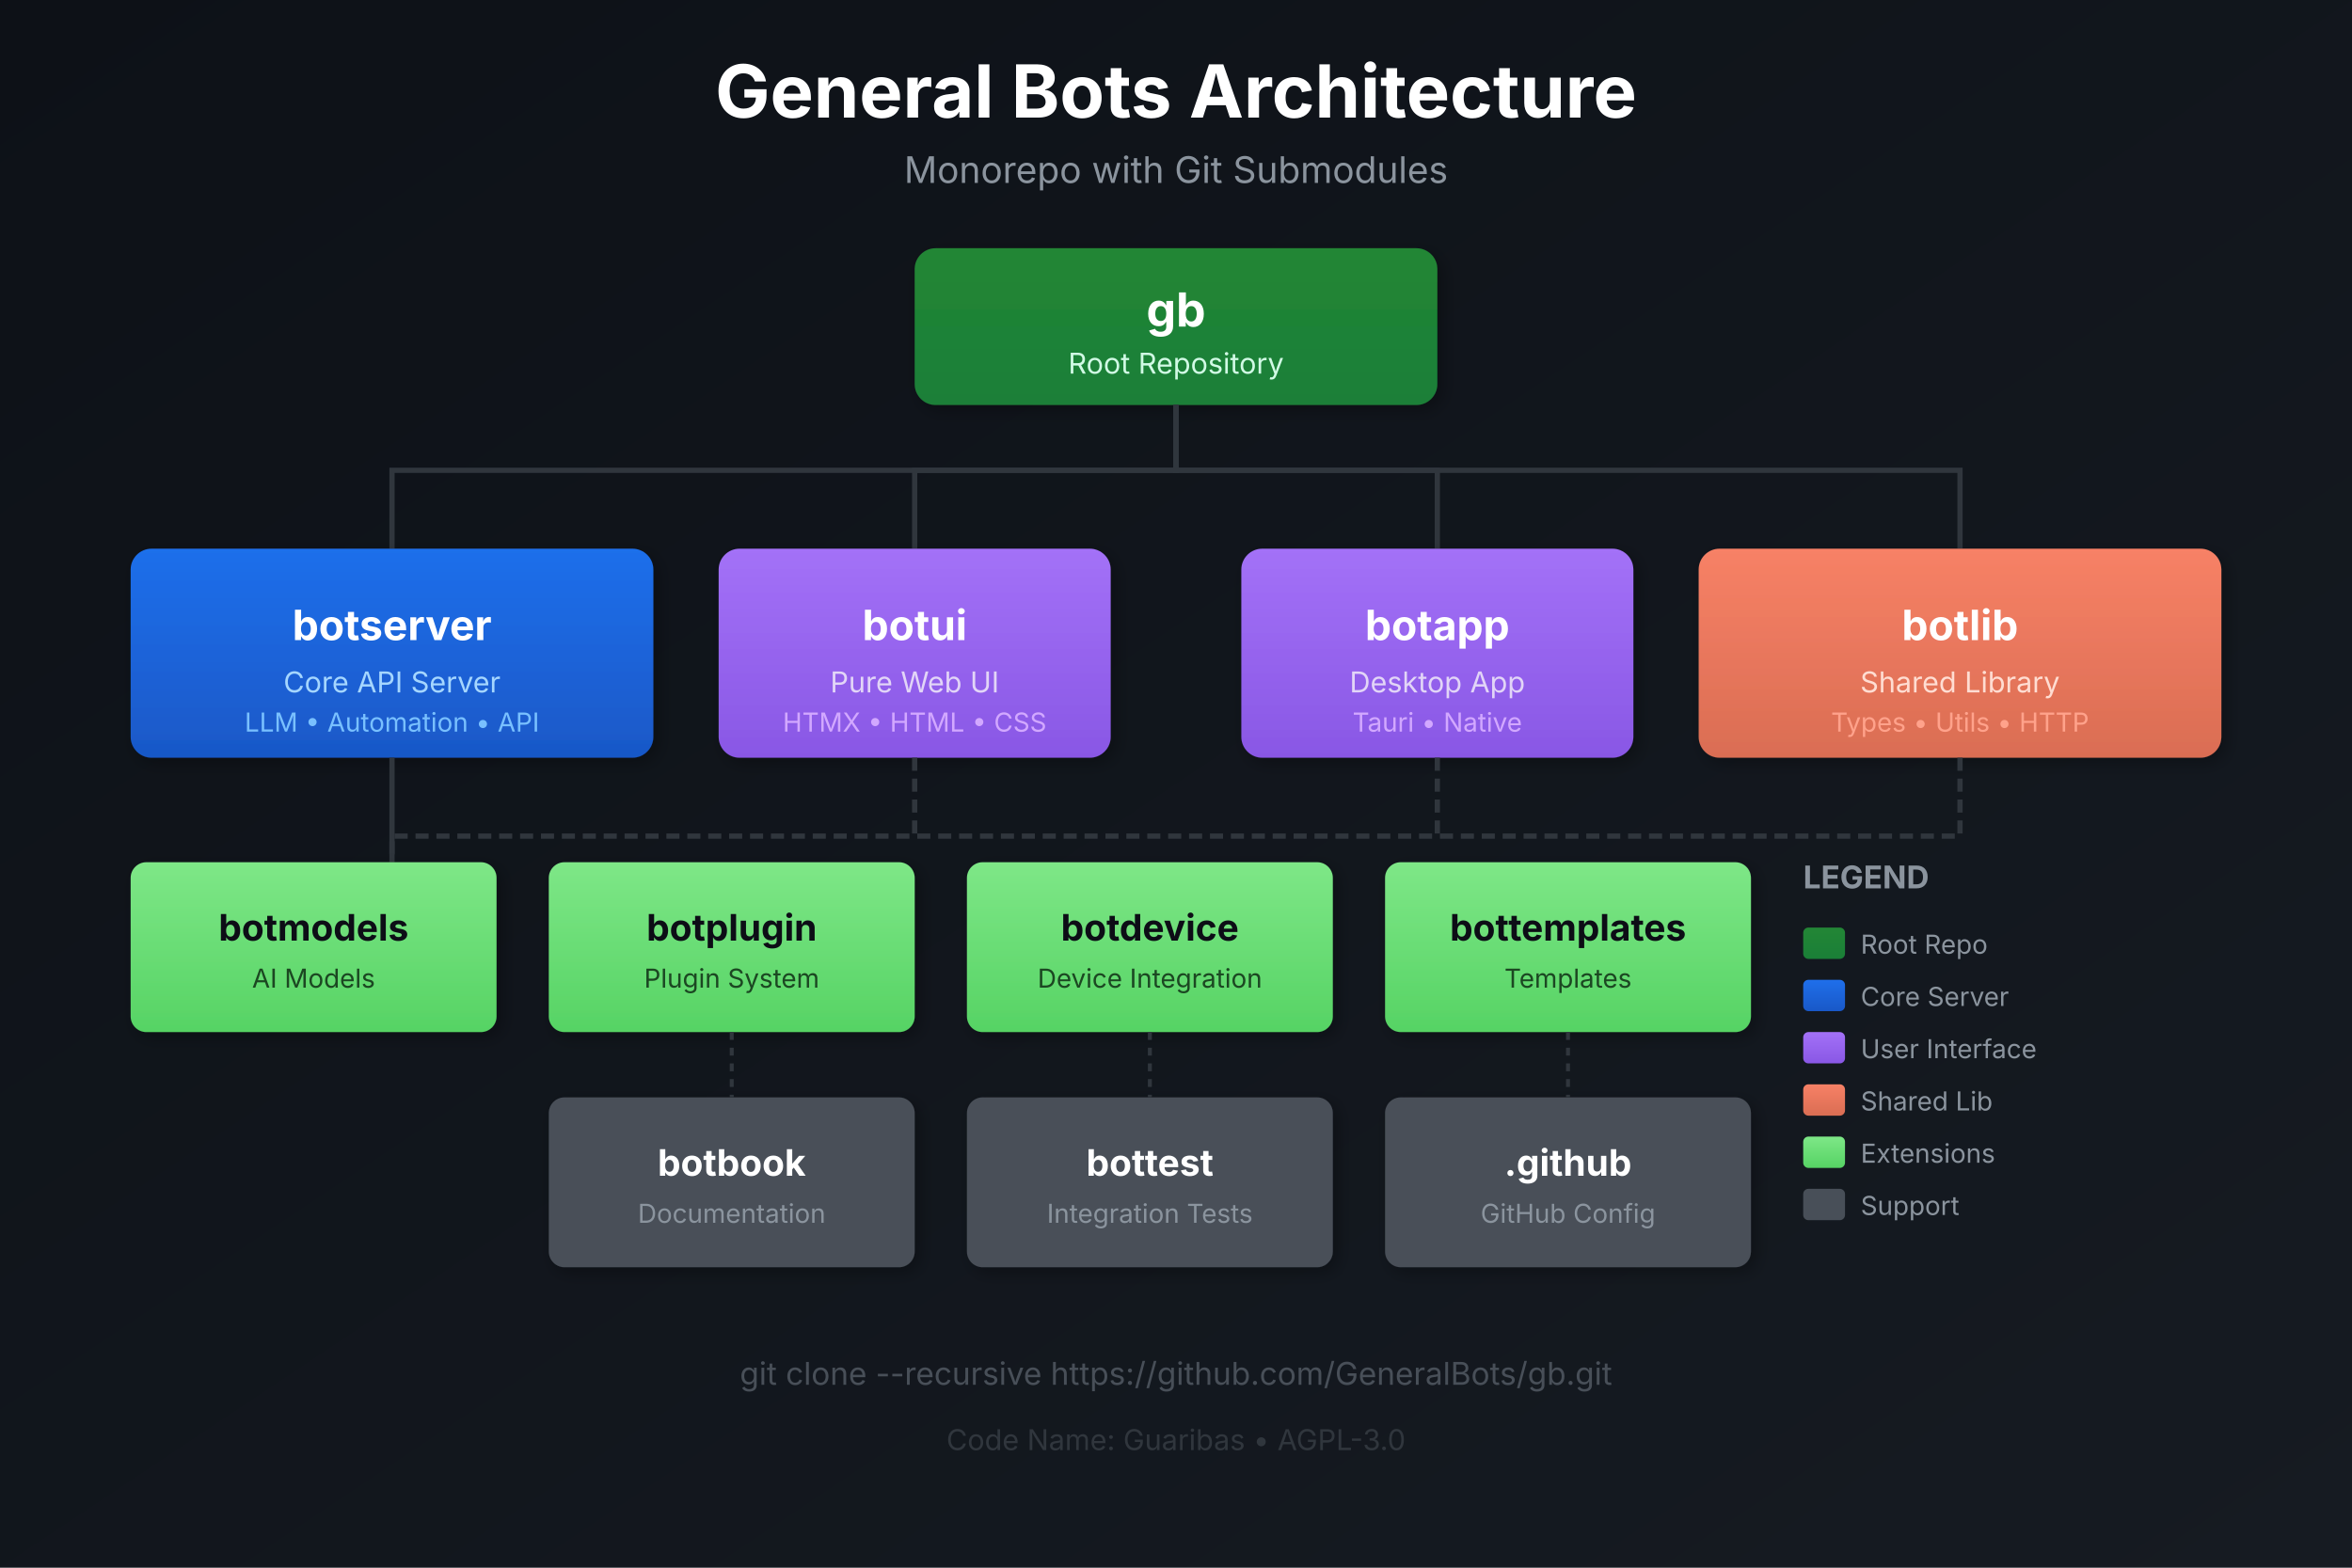
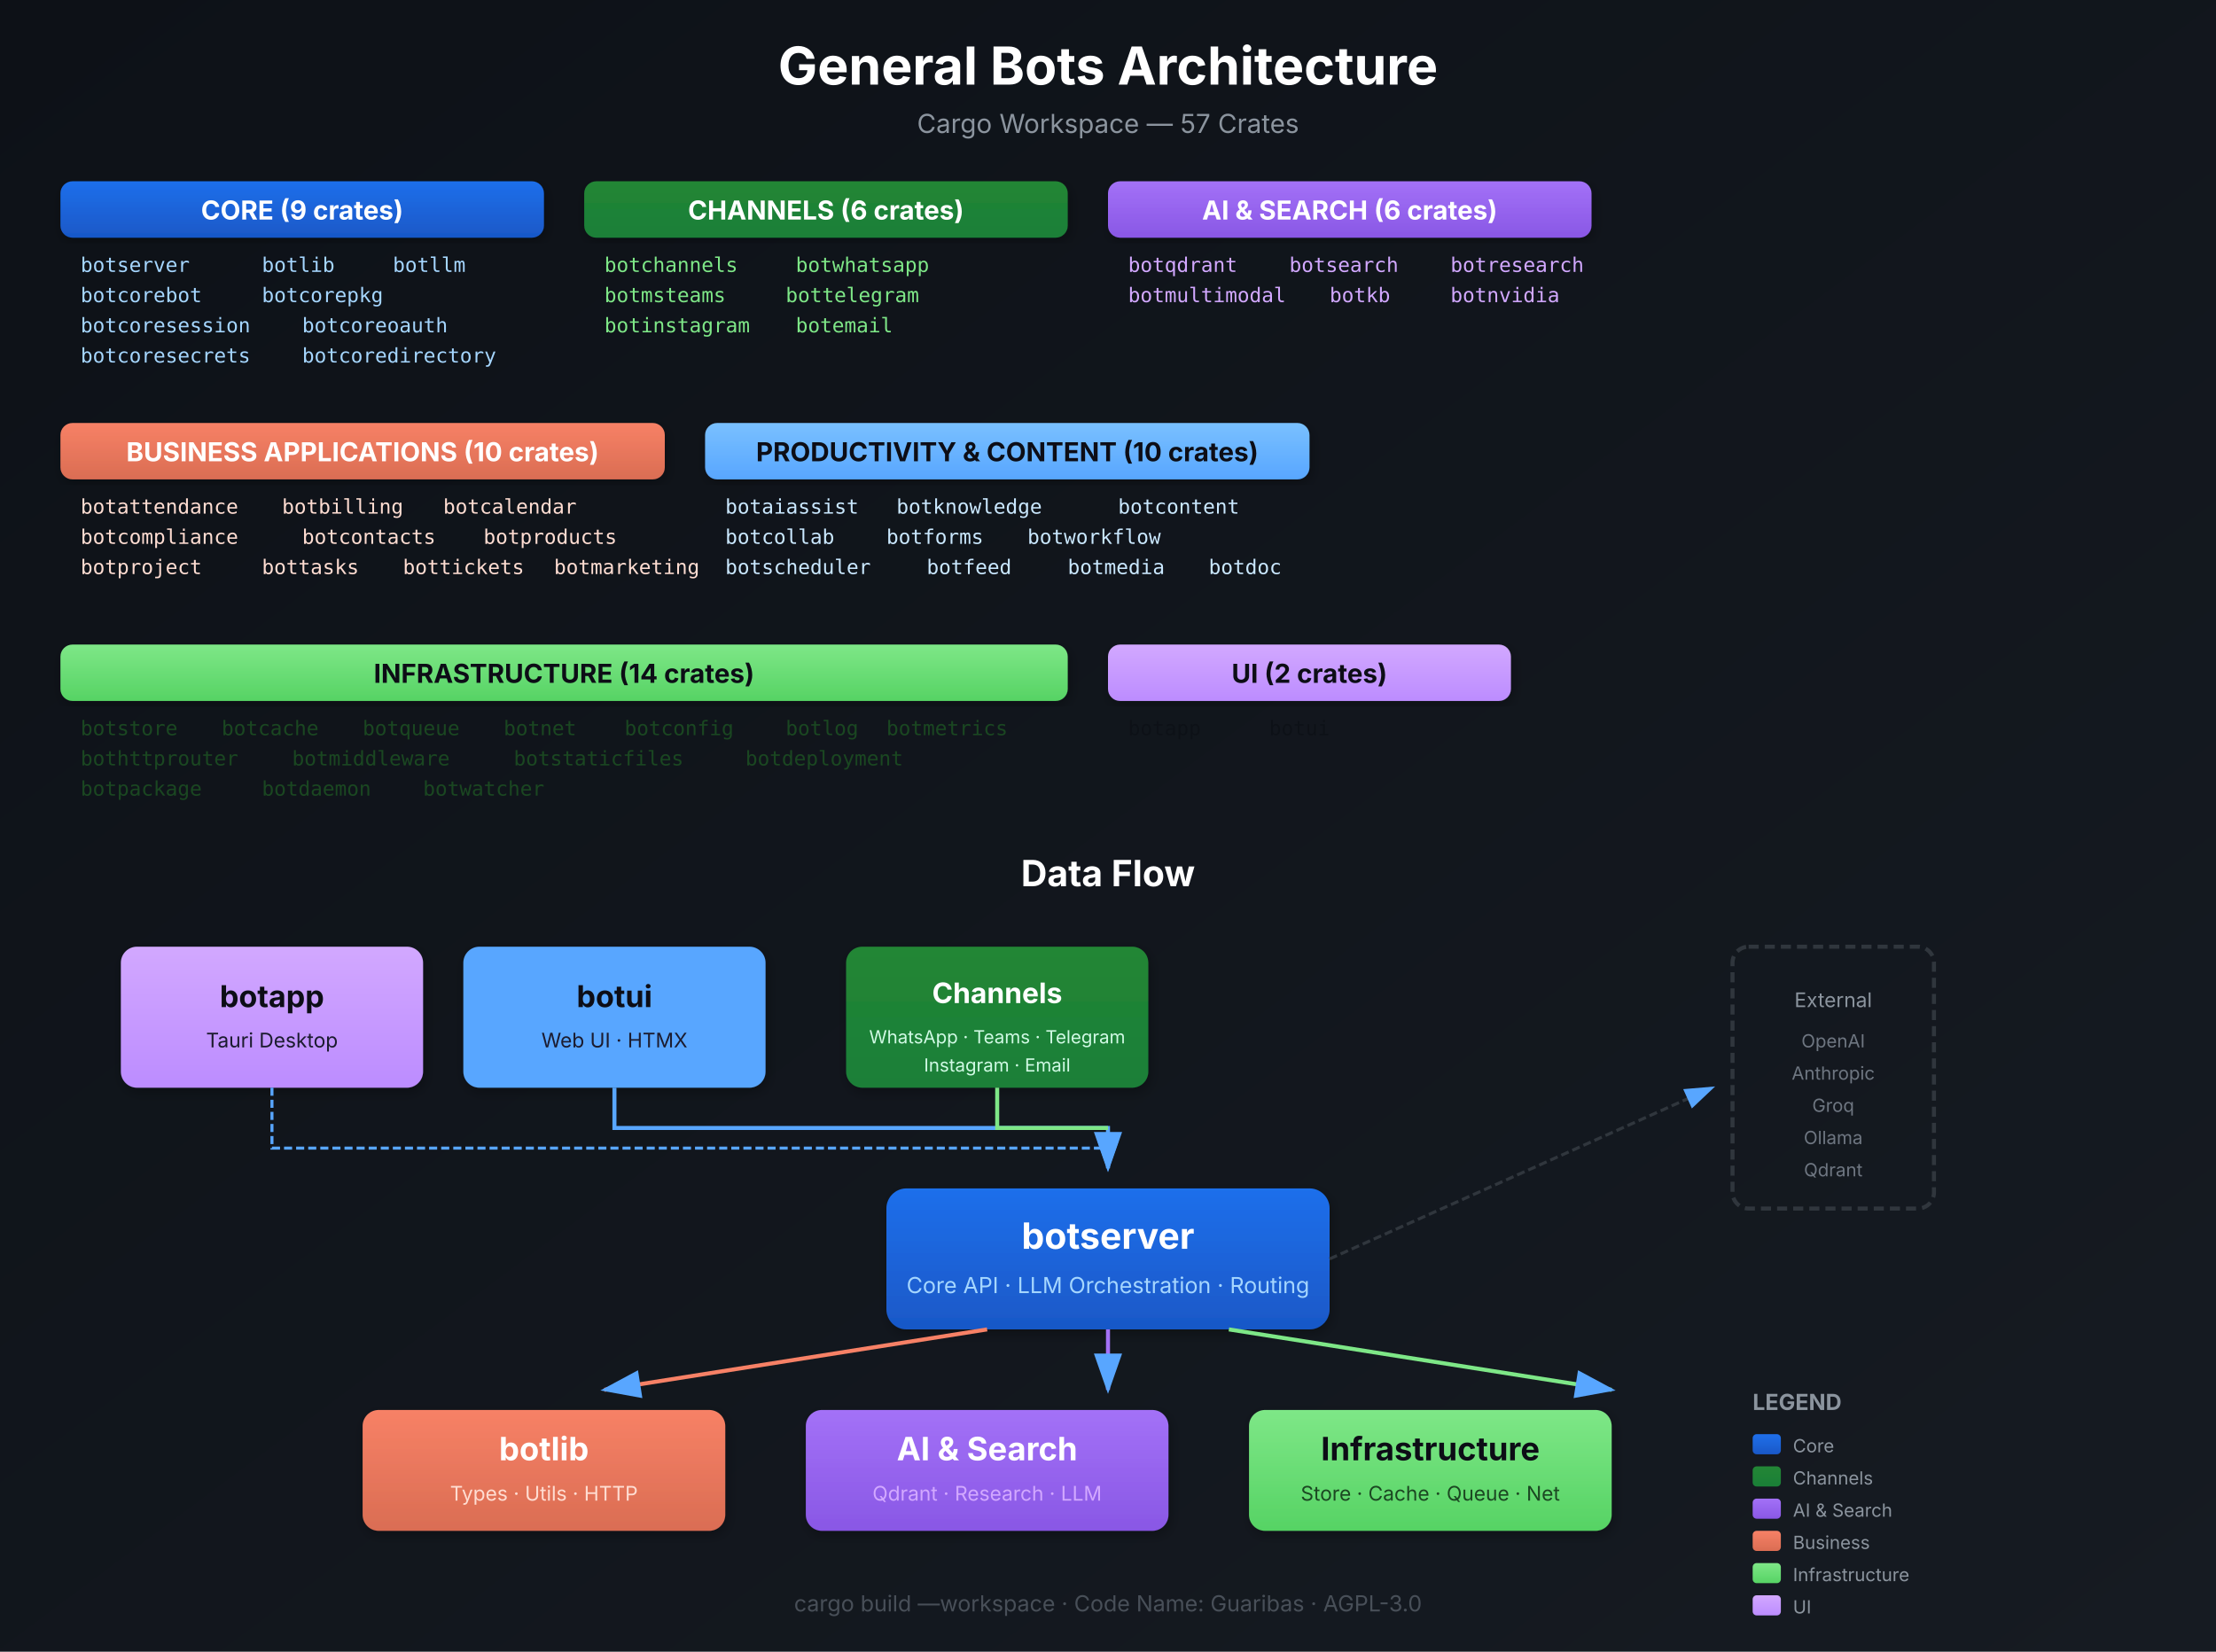
- <svg xmlns="http://www.w3.org/2000/svg" viewBox="0 0 900 600">
+ <svg xmlns="http://www.w3.org/2000/svg" viewBox="0 0 1100 820">
  <defs>
    <linearGradient id="bgGrad" x1="0%" y1="0%" x2="100%" y2="100%">
      <stop offset="0%" style="stop-color:#0d1117" />
      <stop offset="100%" style="stop-color:#161b22" />
    </linearGradient>
-     <linearGradient id="rootGrad" x1="0%" y1="0%" x2="0%" y2="100%">
-       <stop offset="0%" style="stop-color:#238636" />
-       <stop offset="100%" style="stop-color:#1a7f37" />
-     </linearGradient>
    <linearGradient id="coreGrad" x1="0%" y1="0%" x2="0%" y2="100%">
      <stop offset="0%" style="stop-color:#1f6feb" />
      <stop offset="100%" style="stop-color:#1958c7" />
    </linearGradient>
-     <linearGradient id="uiGrad" x1="0%" y1="0%" x2="0%" y2="100%">
+     <linearGradient id="channelGrad" x1="0%" y1="0%" x2="0%" y2="100%">
+       <stop offset="0%" style="stop-color:#238636" />
+       <stop offset="100%" style="stop-color:#1a7f37" />
+     </linearGradient>
+     <linearGradient id="aiGrad" x1="0%" y1="0%" x2="0%" y2="100%">
      <stop offset="0%" style="stop-color:#a371f7" />
      <stop offset="100%" style="stop-color:#8957e5" />
    </linearGradient>
-     <linearGradient id="libGrad" x1="0%" y1="0%" x2="0%" y2="100%">
+     <linearGradient id="bizGrad" x1="0%" y1="0%" x2="0%" y2="100%">
      <stop offset="0%" style="stop-color:#f78166" />
      <stop offset="100%" style="stop-color:#da6d53" />
    </linearGradient>
-     <linearGradient id="toolGrad" x1="0%" y1="0%" x2="0%" y2="100%">
+     <linearGradient id="prodGrad" x1="0%" y1="0%" x2="0%" y2="100%">
+       <stop offset="0%" style="stop-color:#79c0ff" />
+       <stop offset="100%" style="stop-color:#58a6ff" />
+     </linearGradient>
+     <linearGradient id="infraGrad" x1="0%" y1="0%" x2="0%" y2="100%">
      <stop offset="0%" style="stop-color:#7ee787" />
      <stop offset="100%" style="stop-color:#56d364" />
    </linearGradient>
-     <filter id="shadow" x="-20%" y="-20%" width="140%" height="140%">
-       <feDropShadow dx="2" dy="2" stdDeviation="3" flood-opacity="0.3" />
+     <linearGradient id="uiGrad" x1="0%" y1="0%" x2="0%" y2="100%">
+       <stop offset="0%" style="stop-color:#d2a8ff" />
+       <stop offset="100%" style="stop-color:#bc8cff" />
+     </linearGradient>
+     <linearGradient id="headerGrad" x1="0%" y1="0%" x2="100%" y2="0%">
+       <stop offset="0%" style="stop-color:#f0883e" />
+       <stop offset="100%" style="stop-color:#db6d28" />
+     </linearGradient>
+     <filter id="shadow" x="-10%" y="-10%" width="120%" height="120%">
+       <feDropShadow dx="1" dy="2" stdDeviation="3" flood-opacity="0.3" />
    </filter>
  </defs>
-   <rect width="900" height="600" fill="url(#bgGrad)" />
-   <text x="450" y="45" text-anchor="middle" font-family="system-ui, -apple-system, sans-serif" font-size="28" font-weight="bold" fill="#ffffff">General Bots Architecture</text>
-   <text x="450" y="70" text-anchor="middle" font-family="system-ui, -apple-system, sans-serif" font-size="14" fill="#8b949e">Monorepo with Git Submodules</text>
-   <g filter="url(#shadow)">
-     <rect x="350" y="95" width="200" height="60" rx="8" fill="url(#rootGrad)" />
-     <text x="450" y="125" text-anchor="middle" font-family="system-ui, -apple-system, sans-serif" font-size="18" font-weight="bold" fill="#ffffff">gb</text>
-     <text x="450" y="143" text-anchor="middle" font-family="system-ui, -apple-system, sans-serif" font-size="11" fill="#d1fae5">Root Repository</text>
-   </g>
-   <g stroke="#30363d" stroke-width="2">
-     <path d="M 450 155 L 450 180 L 150 180 L 150 210" fill="none" />
-     <path d="M 450 155 L 450 180 L 350 180 L 350 210" fill="none" />
-     <path d="M 450 155 L 450 180 L 550 180 L 550 210" fill="none" />
-     <path d="M 450 155 L 450 180 L 750 180 L 750 210" fill="none" />
-   </g>
-   <g filter="url(#shadow)">
-     <rect x="50" y="210" width="200" height="80" rx="8" fill="url(#coreGrad)" />
-     <text x="150" y="245" text-anchor="middle" font-family="system-ui, -apple-system, sans-serif" font-size="16" font-weight="bold" fill="#ffffff">botserver</text>
-     <text x="150" y="265" text-anchor="middle" font-family="system-ui, -apple-system, sans-serif" font-size="11" fill="#a5d6ff">Core API Server</text>
-     <text x="150" y="280" text-anchor="middle" font-family="system-ui, -apple-system, sans-serif" font-size="10" fill="#79c0ff">LLM • Automation • API</text>
-   </g>
-   <g filter="url(#shadow)">
-     <rect x="275" y="210" width="150" height="80" rx="8" fill="url(#uiGrad)" />
-     <text x="350" y="245" text-anchor="middle" font-family="system-ui, -apple-system, sans-serif" font-size="16" font-weight="bold" fill="#ffffff">botui</text>
-     <text x="350" y="265" text-anchor="middle" font-family="system-ui, -apple-system, sans-serif" font-size="11" fill="#e2d5f7">Pure Web UI</text>
-     <text x="350" y="280" text-anchor="middle" font-family="system-ui, -apple-system, sans-serif" font-size="10" fill="#d2a8ff">HTMX • HTML • CSS</text>
-   </g>
-   <g filter="url(#shadow)">
-     <rect x="475" y="210" width="150" height="80" rx="8" fill="url(#uiGrad)" />
-     <text x="550" y="245" text-anchor="middle" font-family="system-ui, -apple-system, sans-serif" font-size="16" font-weight="bold" fill="#ffffff">botapp</text>
-     <text x="550" y="265" text-anchor="middle" font-family="system-ui, -apple-system, sans-serif" font-size="11" fill="#e2d5f7">Desktop App</text>
-     <text x="550" y="280" text-anchor="middle" font-family="system-ui, -apple-system, sans-serif" font-size="10" fill="#d2a8ff">Tauri • Native</text>
-   </g>
-   <g filter="url(#shadow)">
-     <rect x="650" y="210" width="200" height="80" rx="8" fill="url(#libGrad)" />
-     <text x="750" y="245" text-anchor="middle" font-family="system-ui, -apple-system, sans-serif" font-size="16" font-weight="bold" fill="#ffffff">botlib</text>
-     <text x="750" y="265" text-anchor="middle" font-family="system-ui, -apple-system, sans-serif" font-size="11" fill="#ffddd2">Shared Library</text>
-     <text x="750" y="280" text-anchor="middle" font-family="system-ui, -apple-system, sans-serif" font-size="10" fill="#ffa28b">Types • Utils • HTTP</text>
-   </g>
-   <g stroke="#30363d" stroke-width="2">
-     <path d="M 150 290 L 150 330" fill="none" />
-     <path d="M 350 290 L 350 320 L 150 320 L 150 330" fill="none" stroke-dasharray="5,3" />
-     <path d="M 550 290 L 550 320 L 350 320" fill="none" stroke-dasharray="5,3" />
-     <path d="M 750 290 L 750 320 L 550 320" fill="none" stroke-dasharray="5,3" />
-   </g>
-   <g filter="url(#shadow)">
-     <rect x="50" y="330" width="140" height="65" rx="6" fill="url(#toolGrad)" />
-     <text x="120" y="360" text-anchor="middle" font-family="system-ui, -apple-system, sans-serif" font-size="14" font-weight="bold" fill="#0d1117">botmodels</text>
-     <text x="120" y="378" text-anchor="middle" font-family="system-ui, -apple-system, sans-serif" font-size="10" fill="#1a4721">AI Models</text>
-   </g>
-   <g filter="url(#shadow)">
-     <rect x="210" y="330" width="140" height="65" rx="6" fill="url(#toolGrad)" />
-     <text x="280" y="360" text-anchor="middle" font-family="system-ui, -apple-system, sans-serif" font-size="14" font-weight="bold" fill="#0d1117">botplugin</text>
-     <text x="280" y="378" text-anchor="middle" font-family="system-ui, -apple-system, sans-serif" font-size="10" fill="#1a4721">Plugin System</text>
-   </g>
-   <g filter="url(#shadow)">
-     <rect x="370" y="330" width="140" height="65" rx="6" fill="url(#toolGrad)" />
-     <text x="440" y="360" text-anchor="middle" font-family="system-ui, -apple-system, sans-serif" font-size="14" font-weight="bold" fill="#0d1117">botdevice</text>
-     <text x="440" y="378" text-anchor="middle" font-family="system-ui, -apple-system, sans-serif" font-size="10" fill="#1a4721">Device Integration</text>
-   </g>
-   <g filter="url(#shadow)">
-     <rect x="530" y="330" width="140" height="65" rx="6" fill="url(#toolGrad)" />
-     <text x="600" y="360" text-anchor="middle" font-family="system-ui, -apple-system, sans-serif" font-size="14" font-weight="bold" fill="#0d1117">bottemplates</text>
-     <text x="600" y="378" text-anchor="middle" font-family="system-ui, -apple-system, sans-serif" font-size="10" fill="#1a4721">Templates</text>
-   </g>
-   <g filter="url(#shadow)">
-     <rect x="210" y="420" width="140" height="65" rx="6" fill="#484f58" />
-     <text x="280" y="450" text-anchor="middle" font-family="system-ui, -apple-system, sans-serif" font-size="14" font-weight="bold" fill="#ffffff">botbook</text>
-     <text x="280" y="468" text-anchor="middle" font-family="system-ui, -apple-system, sans-serif" font-size="10" fill="#8b949e">Documentation</text>
-   </g>
-   <g filter="url(#shadow)">
-     <rect x="370" y="420" width="140" height="65" rx="6" fill="#484f58" />
-     <text x="440" y="450" text-anchor="middle" font-family="system-ui, -apple-system, sans-serif" font-size="14" font-weight="bold" fill="#ffffff">bottest</text>
-     <text x="440" y="468" text-anchor="middle" font-family="system-ui, -apple-system, sans-serif" font-size="10" fill="#8b949e">Integration Tests</text>
-   </g>
-   <g filter="url(#shadow)">
-     <rect x="530" y="420" width="140" height="65" rx="6" fill="#484f58" />
-     <text x="600" y="450" text-anchor="middle" font-family="system-ui, -apple-system, sans-serif" font-size="14" font-weight="bold" fill="#ffffff">.github</text>
-     <text x="600" y="468" text-anchor="middle" font-family="system-ui, -apple-system, sans-serif" font-size="10" fill="#8b949e">GitHub Config</text>
-   </g>
-   <g stroke="#30363d" stroke-width="1.5" stroke-dasharray="3,3">
-     <line x1="280" y1="395" x2="280" y2="420" />
-     <line x1="440" y1="395" x2="440" y2="420" />
-     <line x1="600" y1="395" x2="600" y2="420" />
-   </g>
-   <g transform="translate(690, 340)">
-     <text x="0" y="0" font-family="system-ui, -apple-system, sans-serif" font-size="12" font-weight="bold" fill="#8b949e">LEGEND</text>
-     <rect x="0" y="15" width="16" height="12" rx="2" fill="url(#rootGrad)" />
-     <text x="22" y="25" font-family="system-ui, -apple-system, sans-serif" font-size="10" fill="#8b949e">Root Repo</text>
-     <rect x="0" y="35" width="16" height="12" rx="2" fill="url(#coreGrad)" />
-     <text x="22" y="45" font-family="system-ui, -apple-system, sans-serif" font-size="10" fill="#8b949e">Core Server</text>
-     <rect x="0" y="55" width="16" height="12" rx="2" fill="url(#uiGrad)" />
-     <text x="22" y="65" font-family="system-ui, -apple-system, sans-serif" font-size="10" fill="#8b949e">User Interface</text>
-     <rect x="0" y="75" width="16" height="12" rx="2" fill="url(#libGrad)" />
-     <text x="22" y="85" font-family="system-ui, -apple-system, sans-serif" font-size="10" fill="#8b949e">Shared Lib</text>
-     <rect x="0" y="95" width="16" height="12" rx="2" fill="url(#toolGrad)" />
-     <text x="22" y="105" font-family="system-ui, -apple-system, sans-serif" font-size="10" fill="#8b949e">Extensions</text>
-     <rect x="0" y="115" width="16" height="12" rx="2" fill="#484f58" />
-     <text x="22" y="125" font-family="system-ui, -apple-system, sans-serif" font-size="10" fill="#8b949e">Support</text>
-   </g>
-   <text x="450" y="530" text-anchor="middle" font-family="system-ui, -apple-system, sans-serif" font-size="12" fill="#484f58">git clone --recursive https://github.com/GeneralBots/gb.git</text>
-   <text x="450" y="555" text-anchor="middle" font-family="system-ui, -apple-system, sans-serif" font-size="11" fill="#30363d">Code Name: Guaribas • AGPL-3.0</text>
+   <rect width="1100" height="820" fill="url(#bgGrad)" />
+   <text x="550" y="42" text-anchor="middle" font-family="system-ui, -apple-system, sans-serif" font-size="26" font-weight="bold" fill="#ffffff">General Bots Architecture</text>
+   <text x="550" y="66" text-anchor="middle" font-family="system-ui, -apple-system, sans-serif" font-size="13" fill="#8b949e">Cargo Workspace — 57 Crates</text>
+   <g filter="url(#shadow)">
+     <rect x="30" y="90" width="240" height="28" rx="6" fill="url(#coreGrad)" />
+     <text x="150" y="109" text-anchor="middle" font-family="system-ui, -apple-system, sans-serif" font-size="13" font-weight="bold" fill="#ffffff">CORE (9 crates)</text>
+   </g>
+   <g font-family="monospace" font-size="10" fill="#a5d6ff">
+     <text x="40" y="135">botserver</text>
+     <text x="130" y="135">botlib</text>
+     <text x="195" y="135">botllm</text>
+     <text x="40" y="150">botcorebot</text>
+     <text x="130" y="150">botcorepkg</text>
+     <text x="40" y="165">botcoresession</text>
+     <text x="150" y="165">botcoreoauth</text>
+     <text x="40" y="180">botcoresecrets</text>
+     <text x="150" y="180">botcoredirectory</text>
+   </g>
+   <g filter="url(#shadow)">
+     <rect x="290" y="90" width="240" height="28" rx="6" fill="url(#channelGrad)" />
+     <text x="410" y="109" text-anchor="middle" font-family="system-ui, -apple-system, sans-serif" font-size="13" font-weight="bold" fill="#ffffff">CHANNELS (6 crates)</text>
+   </g>
+   <g font-family="monospace" font-size="10" fill="#7ee787">
+     <text x="300" y="135">botchannels</text>
+     <text x="395" y="135">botwhatsapp</text>
+     <text x="300" y="150">botmsteams</text>
+     <text x="390" y="150">bottelegram</text>
+     <text x="300" y="165">botinstagram</text>
+     <text x="395" y="165">botemail</text>
+   </g>
+   <g filter="url(#shadow)">
+     <rect x="550" y="90" width="240" height="28" rx="6" fill="url(#aiGrad)" />
+     <text x="670" y="109" text-anchor="middle" font-family="system-ui, -apple-system, sans-serif" font-size="13" font-weight="bold" fill="#ffffff">AI &amp; SEARCH (6 crates)</text>
+   </g>
+   <g font-family="monospace" font-size="10" fill="#d2a8ff">
+     <text x="560" y="135">botqdrant</text>
+     <text x="640" y="135">botsearch</text>
+     <text x="720" y="135">botresearch</text>
+     <text x="560" y="150">botmultimodal</text>
+     <text x="660" y="150">botkb</text>
+     <text x="720" y="150">botnvidia</text>
+   </g>
+   <g filter="url(#shadow)">
+     <rect x="30" y="210" width="300" height="28" rx="6" fill="url(#bizGrad)" />
+     <text x="180" y="229" text-anchor="middle" font-family="system-ui, -apple-system, sans-serif" font-size="13" font-weight="bold" fill="#ffffff">BUSINESS APPLICATIONS (10 crates)</text>
+   </g>
+   <g font-family="monospace" font-size="10" fill="#ffddd2">
+     <text x="40" y="255">botattendance</text>
+     <text x="140" y="255">botbilling</text>
+     <text x="220" y="255">botcalendar</text>
+     <text x="40" y="270">botcompliance</text>
+     <text x="150" y="270">botcontacts</text>
+     <text x="240" y="270">botproducts</text>
+     <text x="40" y="285">botproject</text>
+     <text x="130" y="285">bottasks</text>
+     <text x="200" y="285">bottickets</text>
+     <text x="275" y="285">botmarketing</text>
+   </g>
+   <g filter="url(#shadow)">
+     <rect x="350" y="210" width="300" height="28" rx="6" fill="url(#prodGrad)" />
+     <text x="500" y="229" text-anchor="middle" font-family="system-ui, -apple-system, sans-serif" font-size="13" font-weight="bold" fill="#0d1117">PRODUCTIVITY &amp; CONTENT (10 crates)</text>
+   </g>
+   <g font-family="monospace" font-size="10" fill="#cae8ff">
+     <text x="360" y="255">botaiassist</text>
+     <text x="445" y="255">botknowledge</text>
+     <text x="555" y="255">botcontent</text>
+     <text x="360" y="270">botcollab</text>
+     <text x="440" y="270">botforms</text>
+     <text x="510" y="270">botworkflow</text>
+     <text x="360" y="285">botscheduler</text>
+     <text x="460" y="285">botfeed</text>
+     <text x="530" y="285">botmedia</text>
+     <text x="600" y="285">botdoc</text>
+   </g>
+   <g filter="url(#shadow)">
+     <rect x="30" y="320" width="500" height="28" rx="6" fill="url(#infraGrad)" />
+     <text x="280" y="339" text-anchor="middle" font-family="system-ui, -apple-system, sans-serif" font-size="13" font-weight="bold" fill="#0d1117">INFRASTRUCTURE (14 crates)</text>
+   </g>
+   <g font-family="monospace" font-size="10" fill="#1a4721">
+     <text x="40" y="365">botstore</text>
+     <text x="110" y="365">botcache</text>
+     <text x="180" y="365">botqueue</text>
+     <text x="250" y="365">botnet</text>
+     <text x="310" y="365">botconfig</text>
+     <text x="390" y="365">botlog</text>
+     <text x="440" y="365">botmetrics</text>
+     <text x="40" y="380">bothttprouter</text>
+     <text x="145" y="380">botmiddleware</text>
+     <text x="255" y="380">botstaticfiles</text>
+     <text x="370" y="380">botdeployment</text>
+     <text x="40" y="395">botpackage</text>
+     <text x="130" y="395">botdaemon</text>
+     <text x="210" y="395">botwatcher</text>
+   </g>
+   <g filter="url(#shadow)">
+     <rect x="550" y="320" width="200" height="28" rx="6" fill="url(#uiGrad)" />
+     <text x="650" y="339" text-anchor="middle" font-family="system-ui, -apple-system, sans-serif" font-size="13" font-weight="bold" fill="#0d1117">UI (2 crates)</text>
+   </g>
+   <g font-family="monospace" font-size="10" fill="#0d1117">
+     <text x="560" y="365">botapp</text>
+     <text x="630" y="365">botui</text>
+   </g>
+   <text x="550" y="440" text-anchor="middle" font-family="system-ui, -apple-system, sans-serif" font-size="18" font-weight="bold" fill="#ffffff">Data Flow</text>
+   <marker id="arrowhead" markerWidth="10" markerHeight="7" refX="9" refY="3.5" orient="auto">
+     <polygon points="0 0, 10 3.5, 0 7" fill="#58a6ff" />
+   </marker>
+   <g filter="url(#shadow)">
+     <rect x="60" y="470" width="150" height="70" rx="8" fill="url(#uiGrad)" />
+     <text x="135" y="500" text-anchor="middle" font-family="system-ui, -apple-system, sans-serif" font-size="15" font-weight="bold" fill="#0d1117">botapp</text>
+     <text x="135" y="520" text-anchor="middle" font-family="system-ui, -apple-system, sans-serif" font-size="10" fill="#1a1a2e">Tauri Desktop</text>
+   </g>
+   <g filter="url(#shadow)">
+     <rect x="230" y="470" width="150" height="70" rx="8" fill="#58a6ff" />
+     <text x="305" y="500" text-anchor="middle" font-family="system-ui, -apple-system, sans-serif" font-size="15" font-weight="bold" fill="#0d1117">botui</text>
+     <text x="305" y="520" text-anchor="middle" font-family="system-ui, -apple-system, sans-serif" font-size="10" fill="#1a1a2e">Web UI · HTMX</text>
+   </g>
+   <g filter="url(#shadow)">
+     <rect x="420" y="470" width="150" height="70" rx="8" fill="url(#channelGrad)" />
+     <text x="495" y="498" text-anchor="middle" font-family="system-ui, -apple-system, sans-serif" font-size="14" font-weight="bold" fill="#ffffff">Channels</text>
+     <text x="495" y="518" text-anchor="middle" font-family="system-ui, -apple-system, sans-serif" font-size="9" fill="#d1fae5">WhatsApp · Teams · Telegram</text>
+     <text x="495" y="532" text-anchor="middle" font-family="system-ui, -apple-system, sans-serif" font-size="9" fill="#d1fae5">Instagram · Email</text>
+   </g>
+   <path d="M 305 540 L 305 560 L 550 560 L 550 580" stroke="#58a6ff" stroke-width="2" fill="none" marker-end="url(#arrowhead)" />
+   <path d="M 135 540 L 135 570 L 550 570 L 550 580" stroke="#58a6ff" stroke-width="1.5" fill="none" marker-end="url(#arrowhead)" stroke-dasharray="4,2" />
+   <path d="M 495 540 L 495 560 L 550 560" stroke="#7ee787" stroke-width="2" fill="none" />
+   <g filter="url(#shadow)">
+     <rect x="440" y="590" width="220" height="70" rx="10" fill="url(#coreGrad)" />
+     <text x="550" y="620" text-anchor="middle" font-family="system-ui, -apple-system, sans-serif" font-size="18" font-weight="bold" fill="#ffffff">botserver</text>
+     <text x="550" y="642" text-anchor="middle" font-family="system-ui, -apple-system, sans-serif" font-size="11" fill="#a5d6ff">Core API · LLM Orchestration · Routing</text>
+   </g>
+   <path d="M 490 660 L 300 690" stroke="#f78166" stroke-width="2" fill="none" marker-end="url(#arrowhead)" />
+   <path d="M 550 660 L 550 690" stroke="#a371f7" stroke-width="2" fill="none" marker-end="url(#arrowhead)" />
+   <path d="M 610 660 L 800 690" stroke="#7ee787" stroke-width="2" fill="none" marker-end="url(#arrowhead)" />
+   <g filter="url(#shadow)">
+     <rect x="180" y="700" width="180" height="60" rx="8" fill="url(#bizGrad)" />
+     <text x="270" y="725" text-anchor="middle" font-family="system-ui, -apple-system, sans-serif" font-size="16" font-weight="bold" fill="#ffffff">botlib</text>
+     <text x="270" y="745" text-anchor="middle" font-family="system-ui, -apple-system, sans-serif" font-size="10" fill="#ffddd2">Types · Utils · HTTP</text>
+   </g>
+   <g filter="url(#shadow)">
+     <rect x="400" y="700" width="180" height="60" rx="8" fill="url(#aiGrad)" />
+     <text x="490" y="725" text-anchor="middle" font-family="system-ui, -apple-system, sans-serif" font-size="16" font-weight="bold" fill="#ffffff">AI &amp; Search</text>
+     <text x="490" y="745" text-anchor="middle" font-family="system-ui, -apple-system, sans-serif" font-size="10" fill="#d2a8ff">Qdrant · Research · LLM</text>
+   </g>
+   <g filter="url(#shadow)">
+     <rect x="620" y="700" width="180" height="60" rx="8" fill="url(#infraGrad)" />
+     <text x="710" y="725" text-anchor="middle" font-family="system-ui, -apple-system, sans-serif" font-size="16" font-weight="bold" fill="#0d1117">Infrastructure</text>
+     <text x="710" y="745" text-anchor="middle" font-family="system-ui, -apple-system, sans-serif" font-size="10" fill="#1a4721">Store · Cache · Queue · Net</text>
+   </g>
+   <g>
+     <rect x="860" y="470" width="100" height="130" rx="8" fill="none" stroke="#30363d" stroke-width="2" stroke-dasharray="5,3" />
+     <text x="910" y="500" text-anchor="middle" font-family="system-ui, -apple-system, sans-serif" font-size="10" fill="#8b949e">External</text>
+     <text x="910" y="520" text-anchor="middle" font-family="system-ui, -apple-system, sans-serif" font-size="9" fill="#6e7681">OpenAI</text>
+     <text x="910" y="536" text-anchor="middle" font-family="system-ui, -apple-system, sans-serif" font-size="9" fill="#6e7681">Anthropic</text>
+     <text x="910" y="552" text-anchor="middle" font-family="system-ui, -apple-system, sans-serif" font-size="9" fill="#6e7681">Groq</text>
+     <text x="910" y="568" text-anchor="middle" font-family="system-ui, -apple-system, sans-serif" font-size="9" fill="#6e7681">Ollama</text>
+     <text x="910" y="584" text-anchor="middle" font-family="system-ui, -apple-system, sans-serif" font-size="9" fill="#6e7681">Qdrant</text>
+   </g>
+   <path d="M 660 625 L 850 540" stroke="#30363d" stroke-width="1.5" fill="none" marker-end="url(#arrowhead)" stroke-dasharray="4,2" />
+   <g transform="translate(870, 700)">
+     <text x="0" y="0" font-family="system-ui, -apple-system, sans-serif" font-size="11" font-weight="bold" fill="#8b949e">LEGEND</text>
+     <rect x="0" y="12" width="14" height="10" rx="2" fill="url(#coreGrad)" />
+     <text x="20" y="21" font-family="system-ui, -apple-system, sans-serif" font-size="9" fill="#8b949e">Core</text>
+     <rect x="0" y="28" width="14" height="10" rx="2" fill="url(#channelGrad)" />
+     <text x="20" y="37" font-family="system-ui, -apple-system, sans-serif" font-size="9" fill="#8b949e">Channels</text>
+     <rect x="0" y="44" width="14" height="10" rx="2" fill="url(#aiGrad)" />
+     <text x="20" y="53" font-family="system-ui, -apple-system, sans-serif" font-size="9" fill="#8b949e">AI &amp; Search</text>
+     <rect x="0" y="60" width="14" height="10" rx="2" fill="url(#bizGrad)" />
+     <text x="20" y="69" font-family="system-ui, -apple-system, sans-serif" font-size="9" fill="#8b949e">Business</text>
+     <rect x="0" y="76" width="14" height="10" rx="2" fill="url(#infraGrad)" />
+     <text x="20" y="85" font-family="system-ui, -apple-system, sans-serif" font-size="9" fill="#8b949e">Infrastructure</text>
+     <rect x="0" y="92" width="14" height="10" rx="2" fill="url(#uiGrad)" />
+     <text x="20" y="101" font-family="system-ui, -apple-system, sans-serif" font-size="9" fill="#8b949e">UI</text>
+   </g>
+   <text x="550" y="800" text-anchor="middle" font-family="system-ui, -apple-system, sans-serif" font-size="11" fill="#484f58">cargo build —workspace · Code Name: Guaribas · AGPL-3.0</text>
</svg>
